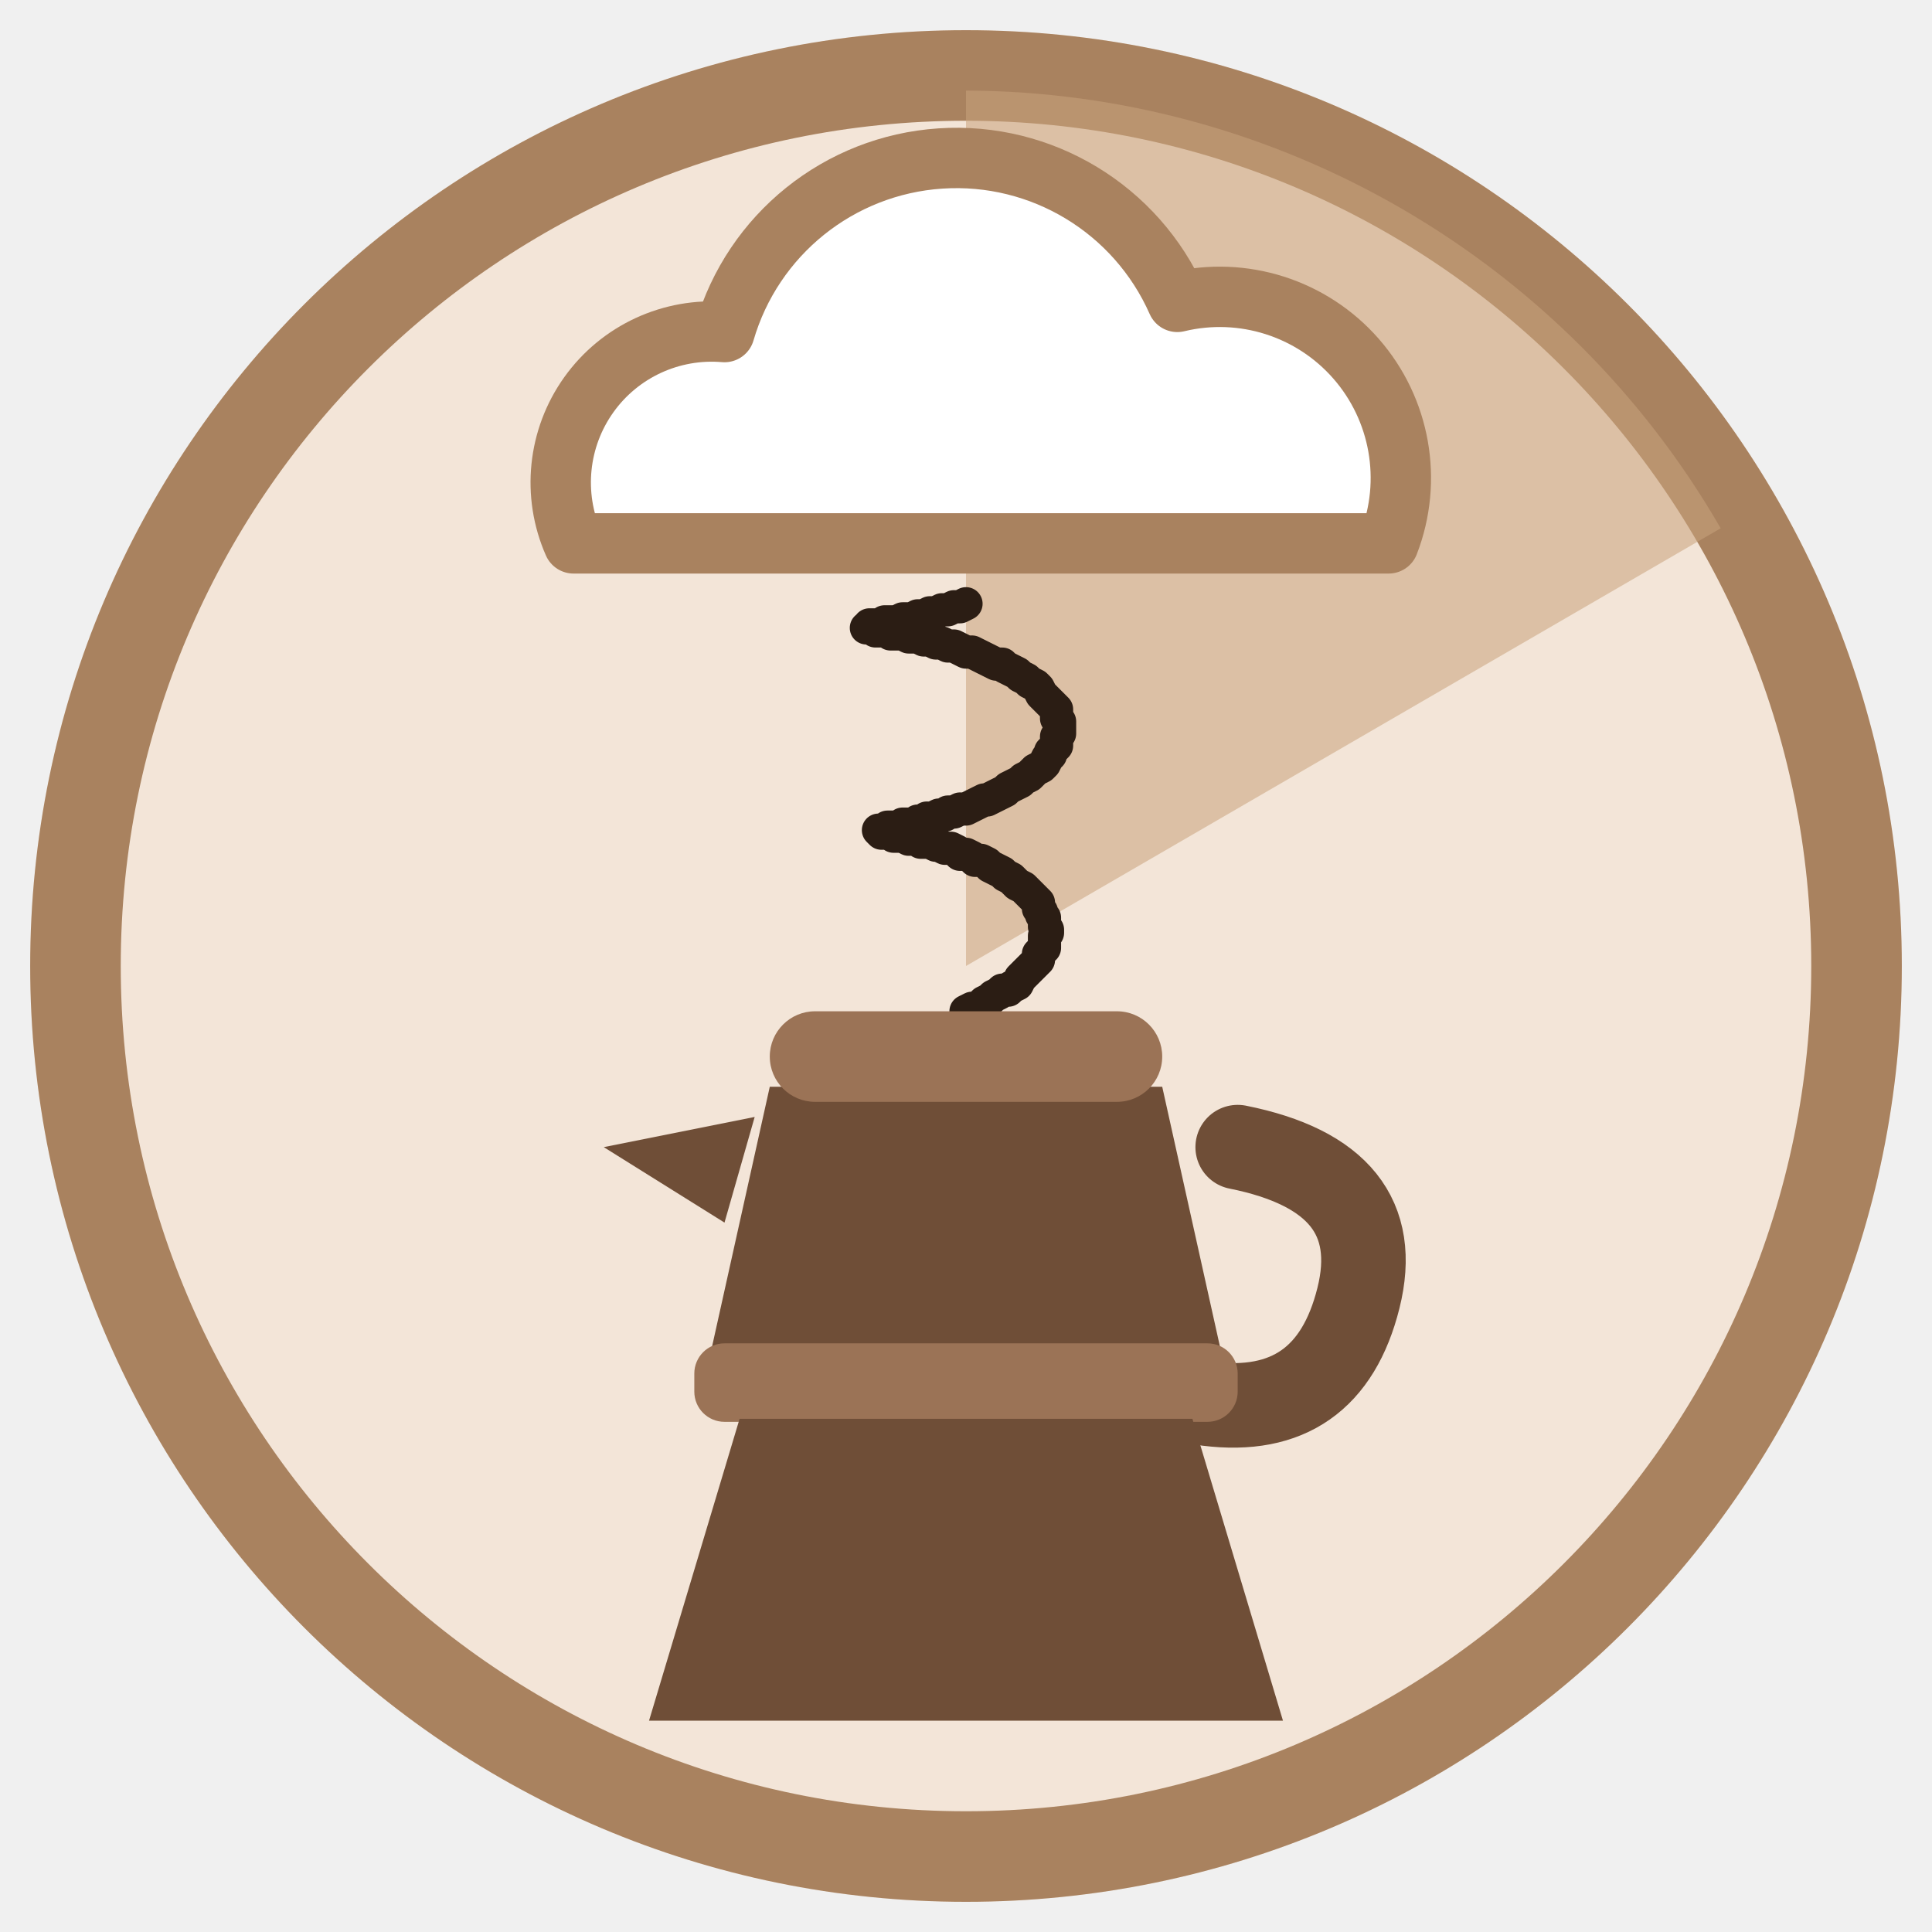
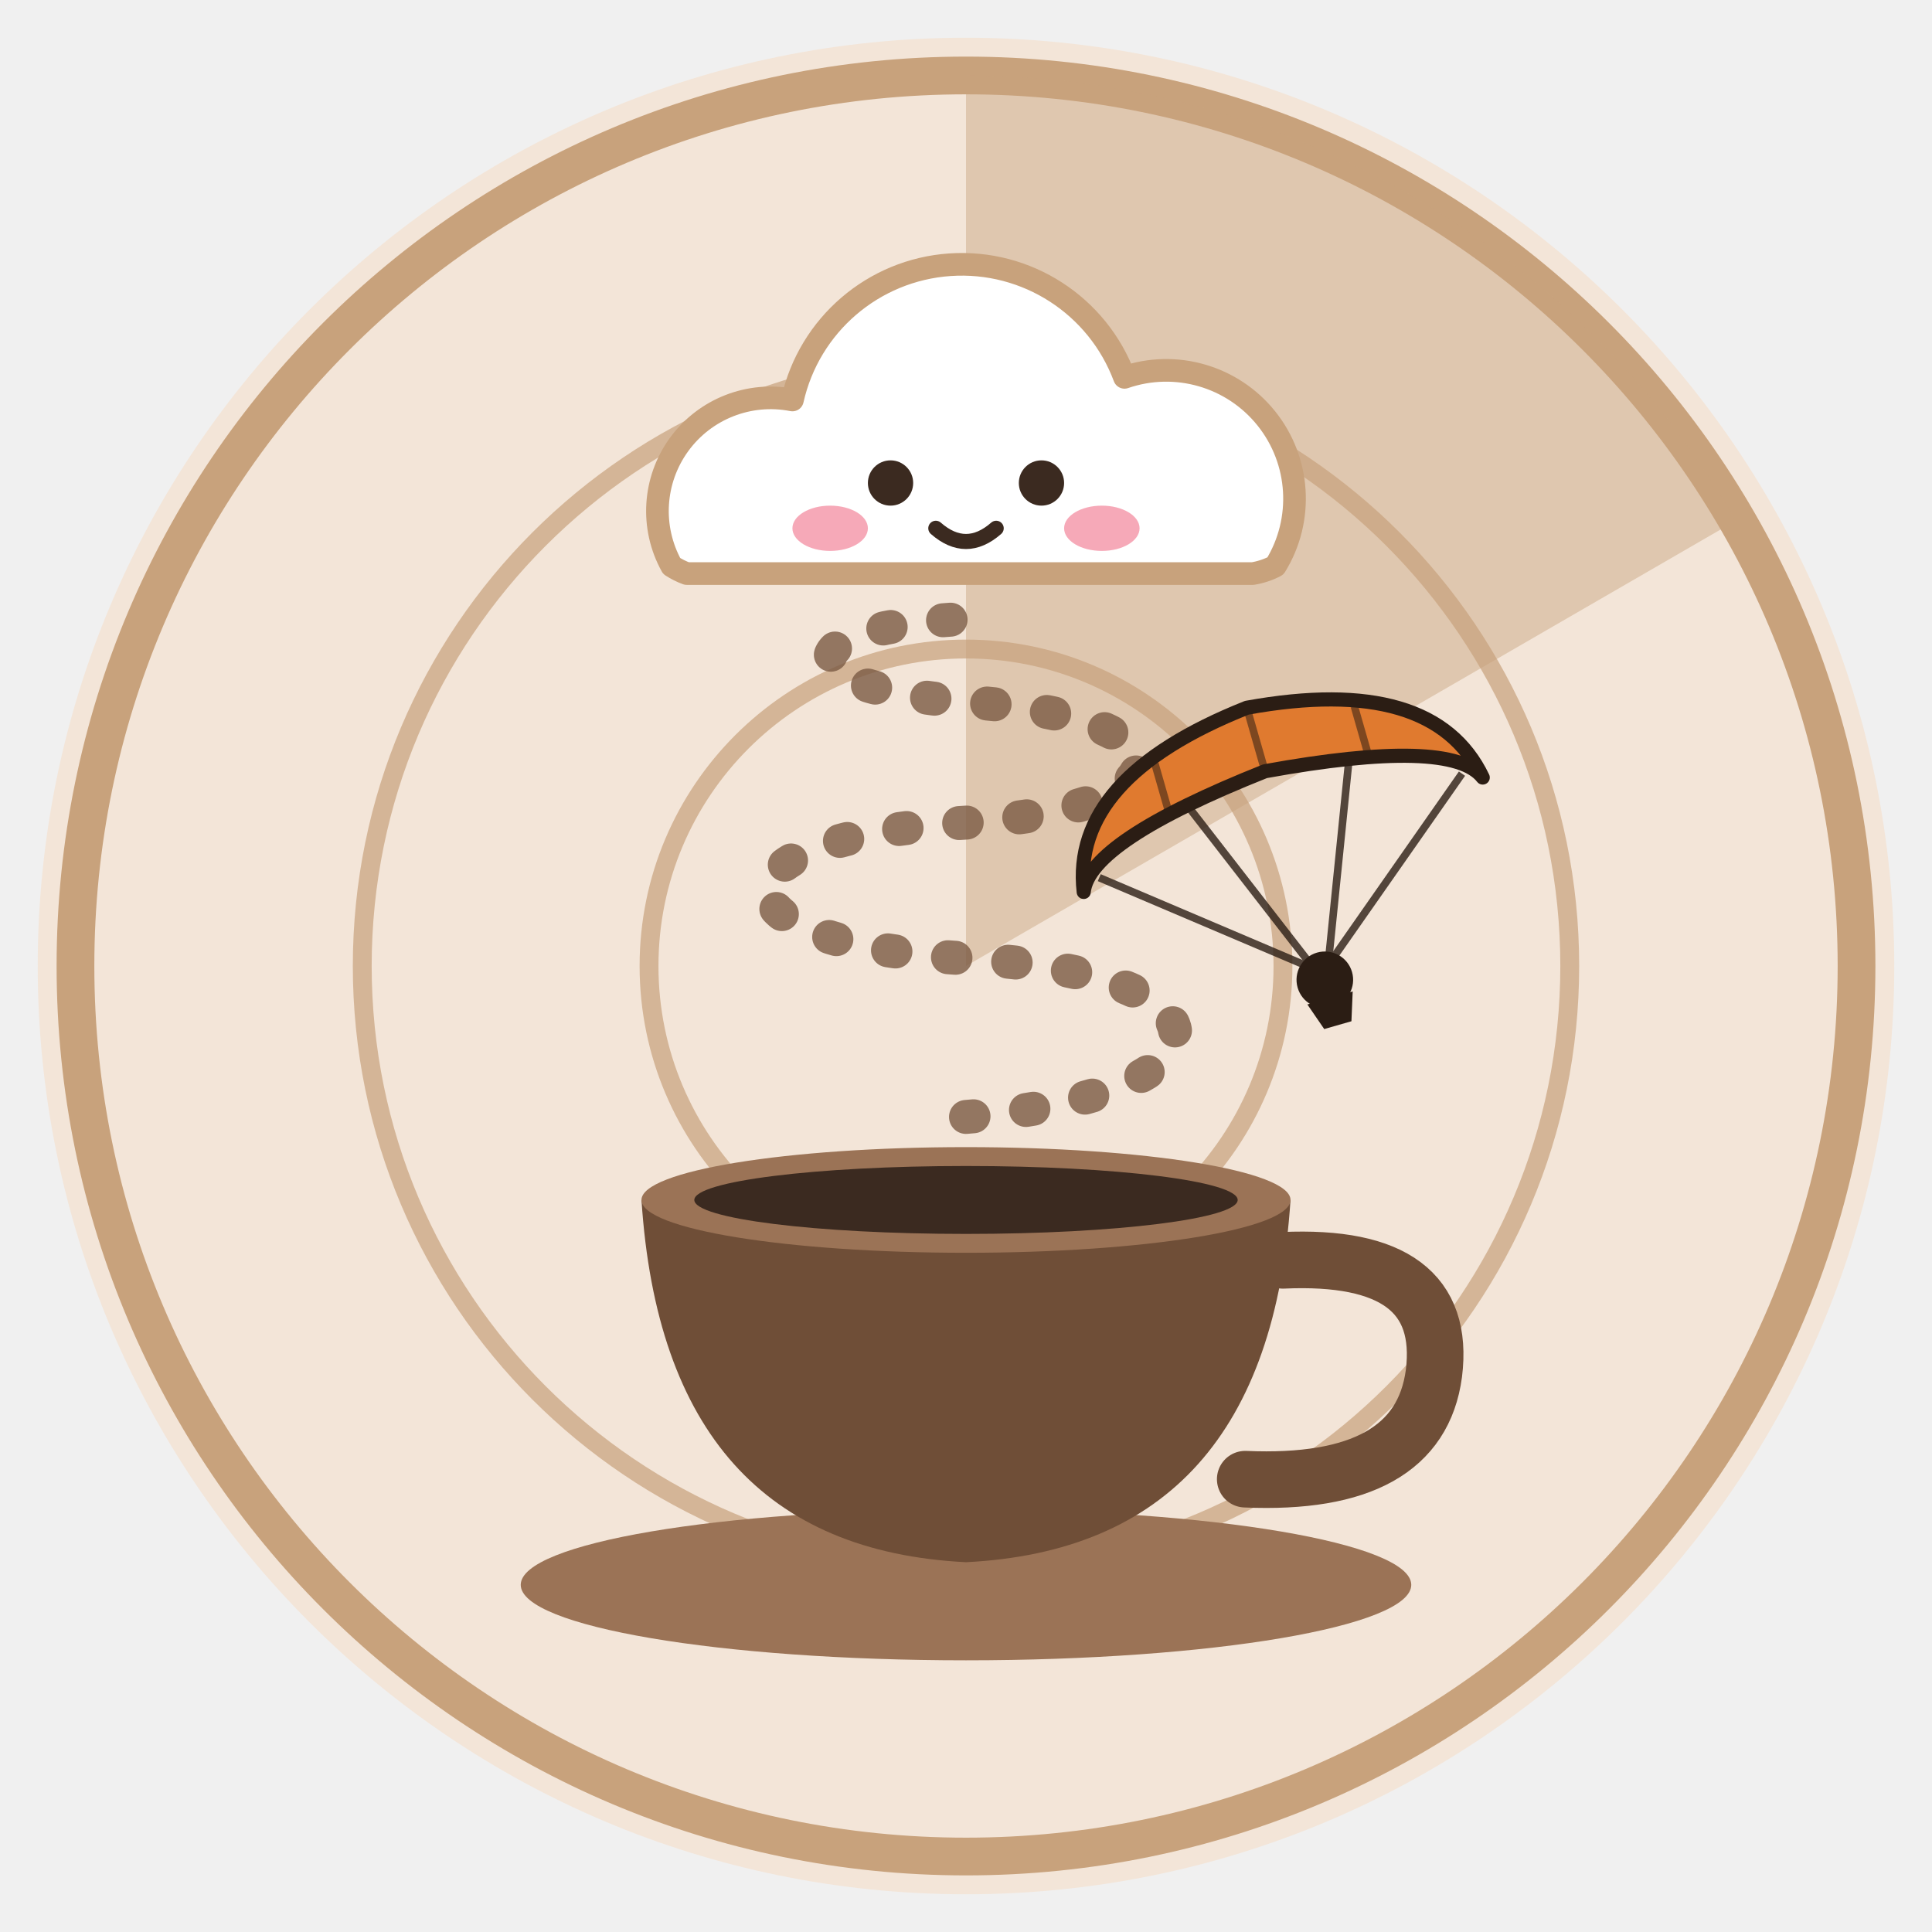
- <svg xmlns="http://www.w3.org/2000/svg" viewBox="0 0 64 64">
-   <circle cx="32" cy="32" r="31" fill="#f3e5d8" />
-   <circle cx="32" cy="32" r="29.5" fill="none" stroke="#a9825f" stroke-width="3" />
-   <path d="M32 32 L32 3 A29 29 0 0 1 57 17.5 Z" fill="#c8a27c" fill-opacity=".55" />
-   <path d="M32.0 33.5 L32.2 33.4 L32.3 33.4 L32.5 33.3 L32.6 33.2 L32.8 33.1 L32.9 33.0 L33.1 32.9 L33.2 32.8 L33.4 32.8 L33.5 32.7 L33.7 32.6 L33.8 32.4 L33.9 32.3 L34.0 32.2 L34.1 32.1 L34.2 32.0 L34.3 31.9 L34.4 31.8 L34.4 31.6 L34.5 31.5 L34.6 31.4 L34.6 31.3 L34.6 31.2 L34.6 31.0 L34.7 30.9 L34.7 30.8 L34.6 30.7 L34.6 30.5 L34.6 30.4 L34.5 30.3 L34.5 30.2 L34.4 30.1 L34.4 29.9 L34.3 29.8 L34.2 29.7 L34.1 29.6 L34.0 29.5 L33.9 29.4 L33.7 29.3 L33.6 29.2 L33.5 29.1 L33.3 29.0 L33.2 28.9 L33.0 28.8 L32.8 28.7 L32.7 28.6 L32.5 28.5 L32.3 28.5 L32.2 28.4 L32.0 28.3 L31.8 28.3 L31.7 28.2 L31.5 28.1 L31.3 28.1 L31.1 28.0 L31.0 28.0 L30.8 27.9 L30.7 27.9 L30.5 27.9 L30.4 27.8 L30.2 27.8 L30.1 27.8 L29.9 27.7 L29.8 27.7 L29.7 27.7 L29.6 27.7 L29.5 27.6 L29.4 27.6 L29.4 27.6 L29.3 27.6 L29.2 27.6 L29.2 27.6 L29.2 27.6 L29.1 27.5 L29.1 27.5 L29.1 27.5 L29.1 27.5 L29.2 27.5 L29.2 27.5 L29.3 27.5 L29.3 27.5 L29.4 27.4 L29.5 27.4 L29.5 27.4 L29.6 27.4 L29.8 27.4 L29.9 27.3 L30.0 27.3 L30.1 27.3 L30.3 27.3 L30.4 27.2 L30.6 27.2 L30.7 27.1 L30.9 27.1 L31.1 27.0 L31.3 27.0 L31.4 26.9 L31.6 26.9 L31.8 26.8 L32.0 26.8 L32.2 26.7 L32.4 26.6 L32.6 26.5 L32.7 26.5 L32.9 26.4 L33.1 26.3 L33.3 26.2 L33.4 26.1 L33.6 26.0 L33.8 25.9 L33.9 25.8 L34.1 25.7 L34.2 25.6 L34.3 25.5 L34.5 25.4 L34.6 25.3 L34.7 25.1 L34.8 25.0 L34.8 24.9 L34.9 24.8 L35.0 24.7 L35.0 24.5 L35.0 24.4 L35.1 24.3 L35.1 24.2 L35.1 24.0 L35.1 23.9 L35.0 23.8 L35.0 23.7 L35.0 23.5 L34.9 23.4 L34.8 23.3 L34.7 23.2 L34.6 23.1 L34.5 23.0 L34.4 22.8 L34.3 22.7 L34.1 22.6 L34.0 22.5 L33.8 22.4 L33.7 22.3 L33.5 22.2 L33.3 22.1 L33.2 22.0 L33.0 22.0 L32.8 21.9 L32.6 21.8 L32.4 21.7 L32.2 21.6 L32.0 21.6 L31.8 21.5 L31.6 21.4 L31.4 21.4 L31.2 21.3 L31.0 21.3 L30.8 21.2 L30.6 21.2 L30.4 21.1 L30.3 21.1 L30.1 21.1 L29.9 21.0 L29.8 21.0 L29.6 21.0 L29.5 21.0 L29.4 20.9 L29.3 20.9 L29.1 20.9 L29.0 20.9 L29.0 20.9 L28.9 20.8 L28.8 20.8 L28.8 20.8 L28.7 20.8 L28.7 20.8 L28.7 20.8 L28.7 20.8 L28.7 20.8 L28.8 20.8 L28.8 20.7 L28.8 20.7 L28.9 20.7 L29.0 20.7 L29.1 20.7 L29.2 20.7 L29.3 20.6 L29.4 20.6 L29.6 20.6 L29.7 20.6 L29.9 20.5 L30.0 20.5 L30.2 20.5 L30.4 20.4 L30.6 20.4 L30.8 20.3 L31.0 20.3 L31.2 20.2 L31.4 20.2 L31.6 20.1 L31.8 20.1 L32.0 20.0" fill="none" stroke="#2b1d14" stroke-width="1.1" stroke-linecap="round" stroke-linejoin="round" />
-   <path d="M19 18 a5 5 0 0 1 5 -7 a8 8 0 0 1 15 -1 a6 6 0 0 1 7 8 h-26 z" fill="#ffffff" stroke="#a9825f" stroke-width="2" stroke-linejoin="round" />
-   <path d="M41 38 q5 1 4 5 q-1 4 -5 3.5" fill="none" stroke="#6f4e37" stroke-width="2.8" stroke-linecap="round" />
-   <path d="M25 37 L20 38 L24 40.5 Z" fill="#6f4e37" />
-   <path d="M23.5 45 L40.5 45 L38.5 36 L25.5 36 Z" fill="#6f4e37" />
-   <rect x="23" y="44.5" width="18" height="2.6" rx="1" fill="#9b7356" />
-   <path d="M24.5 47 L39.5 47 L42.5 57 L21.5 57 Z" fill="#6f4e37" />
-   <rect x="25.5" y="33.5" width="13" height="3" rx="1.5" fill="#9b7356" />
+ <svg xmlns="http://www.w3.org/2000/svg" viewBox="0 0 512 512">
+   <circle cx="256" cy="256" r="246" fill="#f3e5d8" />
+   <circle cx="256" cy="256" r="236" fill="none" stroke="#c8a27c" stroke-width="10" />
+   <g fill="none" stroke="#c8a27c" stroke-width="5" stroke-opacity=".7">
+     <circle cx="256" cy="256" r="160" />
+     <circle cx="256" cy="256" r="84" />
+   </g>
+   <path d="M256 256 L256 20 A236 236 0 0 1 460 138 Z" fill="#c8a27c" fill-opacity=".45" />
+   <ellipse cx="256" cy="420" rx="118" ry="20" fill="#9b7356" />
+   <path d="M170 318 h172 q-6 92 -86 96 q-80 -4 -86 -96 z" fill="#6f4e37" />
+   <ellipse cx="256" cy="318" rx="86" ry="14" fill="#9b7356" />
+   <ellipse cx="256" cy="318" rx="72" ry="9" fill="#3b2a20" />
+   <path d="M340 334 q44 -2 40 30 q-4 30 -50 28" fill="none" stroke="#6f4e37" stroke-width="15" stroke-linecap="round" />
+   <g fill="none" stroke="#7a5a44" stroke-linecap="round" stroke-dasharray="2 14" stroke-width="9">
+     <path d="M256 296 C 330 290, 330 258, 256 254 C 186 250, 186 222, 256 218 C 318 214, 316 190, 256 186 C 206 182, 210 166, 256 164" opacity=".8" />
+   </g>
+   <g fill="#ffffff" stroke="#c8a27c" stroke-width="6" stroke-linejoin="round">
+     <path d="M178 150 a30 30 0 0 1 32 -44 a46 46 0 0 1 88 -6 a34 34 0 0 1 40 50 a20 20 0 0 1 -6 2 h-150 a20 20 0 0 1 -4 -2 z" />
+   </g>
+   <circle cx="236" cy="128" r="6" fill="#3b2a20" />
+   <circle cx="276" cy="128" r="6" fill="#3b2a20" />
+   <ellipse cx="220" cy="140" rx="10" ry="6" fill="#f6a9b8" />
+   <ellipse cx="292" cy="140" rx="10" ry="6" fill="#f6a9b8" />
+   <path d="M248 140 q8 7 16 0" fill="none" stroke="#3b2a20" stroke-width="4" stroke-linecap="round" />
+   <g transform="translate(338 214) rotate(-16) scale(1.25)">
+     <path d="M-44 6 Q-40 -18 0 -22 Q40 -18 44 6 Q40 -4 0 -8 Q-40 -4 -44 6 Z" fill="#e07a2f" stroke="#2b1d14" stroke-width="3" stroke-linejoin="round" />
+     <g stroke="#2b1d14" stroke-width="1.6" opacity=".55">
+       <path d="M-22 -16 L-22 -6" />
+       <path d="M0 -21 L0 -8" />
+       <path d="M22 -16 L22 -6" />
+     </g>
+     <g stroke="#2b1d14" stroke-width="1.6" fill="none" opacity=".8">
+       <path d="M-40 4 L-3 34" />
+       <path d="M-18 -6 L-2 34" />
+       <path d="M18 -6 L2 34" />
+       <path d="M40 4 L3 34" />
+     </g>
+     <circle cx="0" cy="38" r="6" fill="#2b1d14" />
+     <path d="M-5 42 L5 42 L3 48 L-3 48 Z" fill="#2b1d14" />
+   </g>
</svg>
